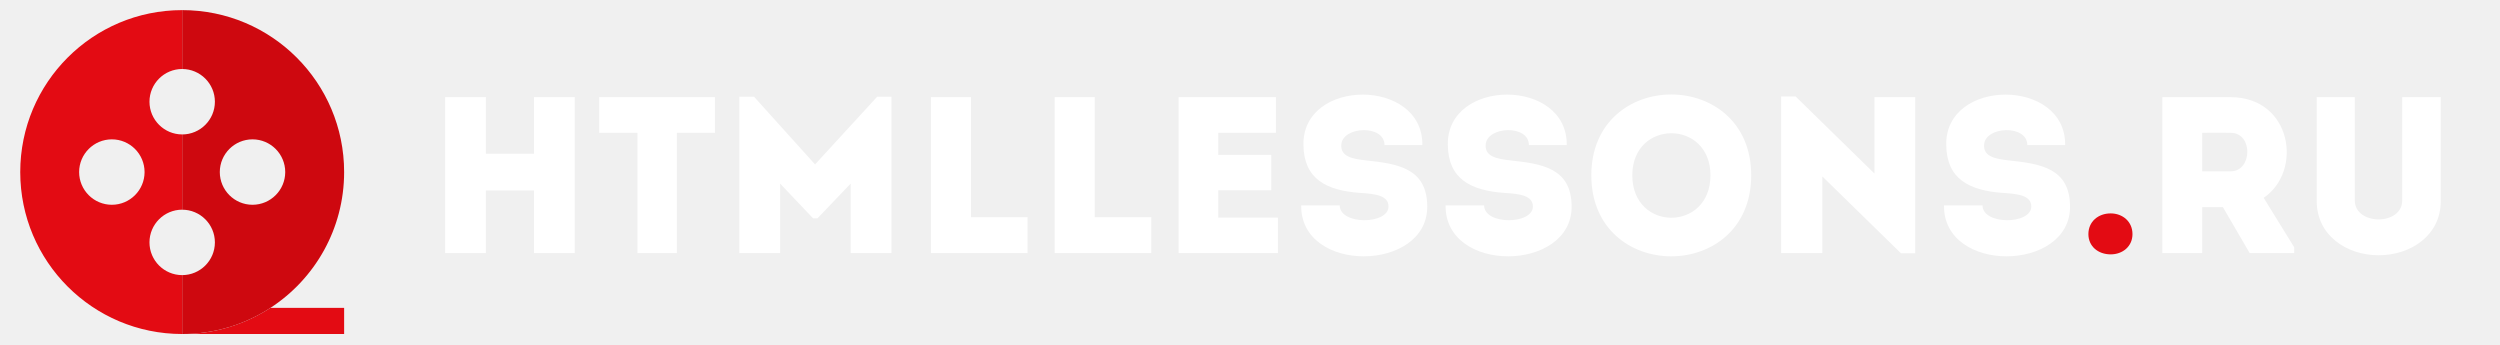
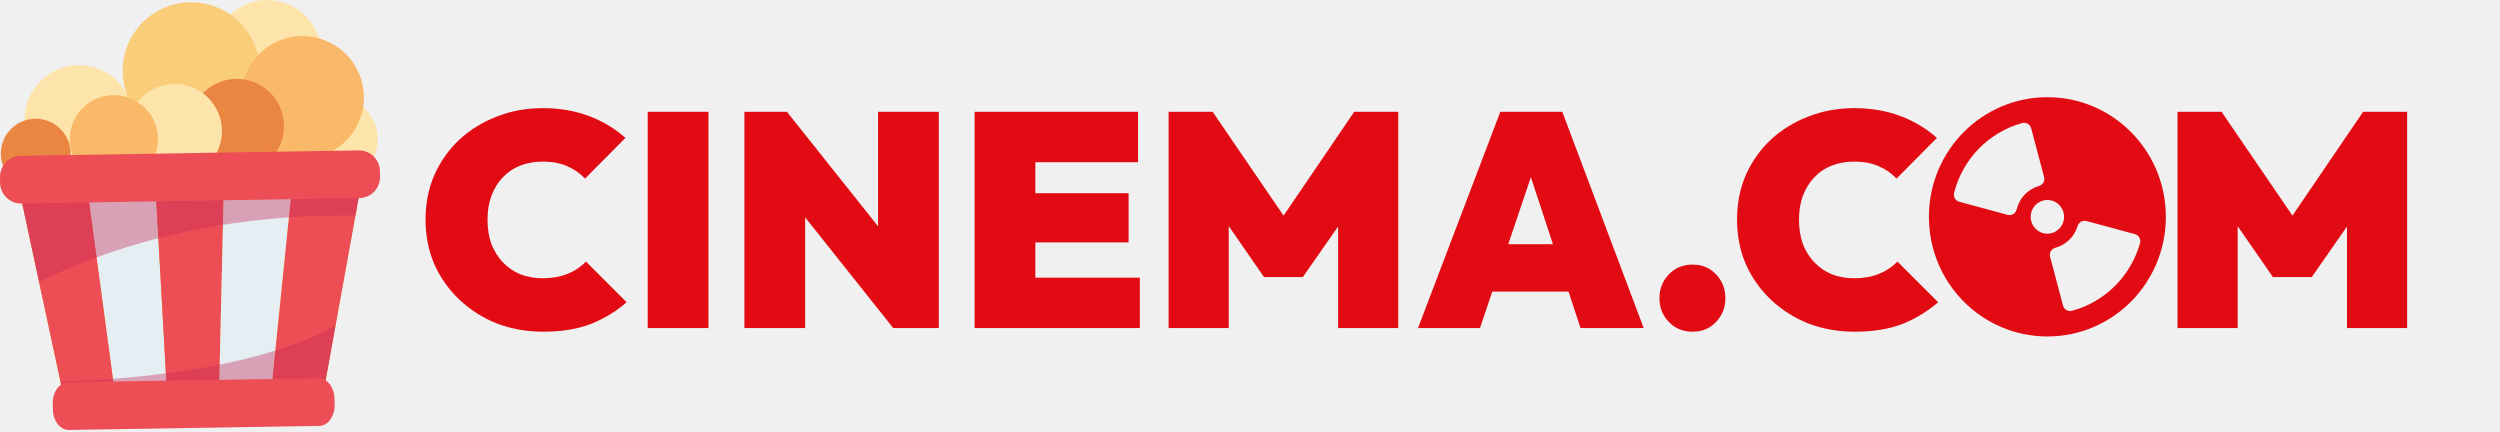
- <svg xmlns="http://www.w3.org/2000/svg" width="247" height="34" fill="none">
-   <path d="M18 33h16v-2.586h-7.277A15.924 15.924 0 0 1 18 33ZM18 27.182a3.236 3.236 0 0 1-3.232-3.232A3.236 3.236 0 0 1 18 20.716v-7.434a3.236 3.236 0 0 1-3.232-3.232A3.236 3.236 0 0 1 18 6.817V1C9.163 1 2 8.163 2 17s7.163 16 16 16v-5.818Zm-6.95-6.95A3.236 3.236 0 0 1 7.818 17a3.236 3.236 0 0 1 3.232-3.232A3.236 3.236 0 0 1 14.284 17a3.236 3.236 0 0 1-3.232 3.232Z" fill="#E30B13" />
-   <path d="M34 17c0-8.837-7.163-16-16-16v5.818a3.236 3.236 0 0 1 3.232 3.232A3.236 3.236 0 0 1 18 13.284v7.434a3.236 3.236 0 0 1 3.232 3.233A3.236 3.236 0 0 1 18 27.181V33c3.218 0 6.214-.95 8.723-2.586C31.103 27.56 34 22.618 34 17Zm-9.05-3.232A3.236 3.236 0 0 1 28.181 17a3.236 3.236 0 0 1-3.232 3.232A3.236 3.236 0 0 1 21.716 17a3.236 3.236 0 0 1 3.233-3.232Z" fill="#CE080F" />
-   <path d="M56.784 9.6h-4.026v5.588h-4.752V9.6H43.98V25h4.026v-6.182h4.752V25h4.026V9.6Zm6.198 3.52V25h3.894V13.12h3.762V9.6h-11.44v3.52h3.784Zm17.545 3.124L74.5 9.556h-1.452V25h4.026v-6.864l3.256 3.432h.44l3.278-3.432V25h4.026V9.556h-1.408l-6.138 6.688ZM95.935 9.6h-3.96V25h9.548v-3.542h-5.588V9.6Zm12.225 0h-3.96V25h9.548v-3.542h-5.588V9.6Zm17.9 0h-9.614V25h9.812v-3.498h-5.896v-2.706h5.236v-3.498h-5.236V13.12h5.698V9.6Zm6.306 10.692h-3.806c-.088 6.776 12.452 6.6 12.452.132 0-3.85-2.992-4.246-6.05-4.576-1.386-.154-2.53-.396-2.442-1.562.132-1.826 4.268-2.002 4.268.044h3.74c.088-6.644-11.88-6.644-11.748 0 .044 3.344 2.244 4.488 5.588 4.73 1.54.088 2.816.264 2.816 1.342 0 1.804-4.818 1.848-4.818-.11Zm14.265 0h-3.806c-.088 6.776 12.452 6.6 12.452.132 0-3.85-2.992-4.246-6.05-4.576-1.386-.154-2.53-.396-2.442-1.562.132-1.826 4.268-2.002 4.268.044h3.74c.088-6.644-11.88-6.644-11.748 0 .044 3.344 2.244 4.488 5.588 4.73 1.54.088 2.816.264 2.816 1.342 0 1.804-4.818 1.848-4.818-.11Zm26.388-2.97c0-10.648-15.796-10.648-15.796 0 0 10.67 15.796 10.67 15.796 0Zm-11.748 0c0-5.544 7.722-5.544 7.722 0 0 5.588-7.722 5.588-7.722 0Zm26.544 7.7h1.408V9.6h-4.026v7.546l-7.788-7.612h-1.43V25h4.07v-7.568l7.766 7.59Zm8.059-4.73h-3.806c-.088 6.776 12.452 6.6 12.452.132 0-3.85-2.992-4.246-6.05-4.576-1.386-.154-2.53-.396-2.442-1.562.132-1.826 4.268-2.002 4.268.044h3.74c.087-6.644-11.88-6.644-11.748 0 .044 3.344 2.244 4.488 5.588 4.73 1.54.088 2.816.264 2.816 1.342 0 1.804-4.818 1.848-4.818-.11Zm27.777-.748c3.894-2.64 2.794-9.922-3.256-9.944h-6.754V25h3.938v-4.532h2.046l2.64 4.532h4.4v-.572l-3.014-4.884Zm-3.256-2.618h-2.816V13.12c.924 0 1.892-.022 2.816 0 2.244.022 2.134 3.806 0 3.806Zm14.613 4.752c-1.144 0-2.354-.616-2.354-1.87V9.6h-3.762v10.274c0 3.388 2.97 5.346 6.116 5.346 3.168 0 6.138-1.958 6.138-5.346V9.6h-3.806v10.208c0 1.254-1.188 1.87-2.332 1.87Z" fill="#fff" />
-   <path d="M208.533 25.132c1.188 0 2.156-.792 2.156-2.002 0-1.232-.968-2.046-2.156-2.046-1.232 0-2.2.814-2.2 2.046 0 1.21.968 2.002 2.2 2.002Z" fill="#E30B13" />
+ <svg xmlns="http://www.w3.org/2000/svg" width="823" height="142" viewBox="0 0 823 142" fill="none">
+   <path d="M124.331 45.649C124.377 48.52 123.571 51.34 122.014 53.752C120.458 56.165 118.221 58.062 115.586 59.203C112.952 60.344 110.038 60.678 107.214 60.163C104.389 59.648 101.781 58.307 99.719 56.31C97.656 54.313 96.232 51.749 95.627 48.943C95.022 46.136 95.262 43.213 96.318 40.543C97.374 37.874 99.198 35.577 101.559 33.944C103.921 32.311 106.713 31.414 109.584 31.368C111.49 31.338 113.383 31.683 115.156 32.384C116.929 33.085 118.546 34.128 119.915 35.454C121.285 36.781 122.379 38.363 123.137 40.113C123.895 41.862 124.3 43.743 124.331 45.649V45.649Z" fill="#FCE4AB" />
+   <path d="M43.853 39.019C43.91 42.553 42.918 46.024 41.002 48.993C39.087 51.963 36.334 54.298 33.091 55.703C29.848 57.107 26.262 57.519 22.785 56.886C19.309 56.252 16.098 54.602 13.559 52.144C11.021 49.686 9.268 46.53 8.523 43.076C7.778 39.621 8.074 36.023 9.373 32.737C10.673 29.451 12.918 26.624 15.824 24.614C18.73 22.604 22.167 21.5 25.701 21.443C30.439 21.367 35.013 23.176 38.417 26.472C41.821 29.768 43.776 34.282 43.853 39.019Z" fill="#FCE4AB" />
+   <path d="M105.831 17.578C105.888 21.112 104.896 24.582 102.981 27.552C101.065 30.521 98.312 32.856 95.07 34.261C91.828 35.666 88.241 36.078 84.765 35.445C81.288 34.812 78.078 33.161 75.539 30.703C73 28.246 71.247 25.09 70.502 21.636C69.756 18.181 70.052 14.584 71.351 11.298C72.65 8.011 74.895 5.184 77.801 3.174C80.707 1.163 84.144 0.06 87.677 0.002C92.415 -0.074 96.99 1.735 100.394 5.031C103.798 8.327 105.754 12.84 105.831 17.578V17.578Z" fill="#FCE4AB" />
+   <path d="M85.477 22.933C85.549 27.394 84.297 31.777 81.879 35.526C79.46 39.275 75.984 42.223 71.891 43.997C67.797 45.771 63.269 46.291 58.879 45.491C54.49 44.691 50.436 42.608 47.231 39.505C44.026 36.401 41.812 32.417 40.872 28.055C39.931 23.694 40.304 19.152 41.945 15.003C43.586 10.854 46.42 7.284 50.089 4.746C53.759 2.208 58.098 0.815 62.559 0.743C68.541 0.647 74.316 2.931 78.613 7.092C82.911 11.254 85.38 16.952 85.477 22.933V22.933Z" fill="#FACD7B" />
+   <path d="M119.793 31.76C119.858 35.758 118.736 39.684 116.569 43.043C114.402 46.403 111.288 49.044 107.62 50.634C103.952 52.223 99.895 52.689 95.962 51.972C92.029 51.256 88.397 49.389 85.525 46.609C82.653 43.828 80.67 40.258 79.827 36.35C78.984 32.443 79.318 28.373 80.788 24.655C82.258 20.938 84.798 17.74 88.085 15.465C91.373 13.191 95.261 11.943 99.258 11.878C104.618 11.792 109.792 13.838 113.643 17.567C117.494 21.295 119.707 26.401 119.793 31.76V31.76Z" fill="#F9B968" />
+   <path d="M93.478 41.231C93.528 44.301 92.667 47.317 91.003 49.897C89.338 52.477 86.947 54.506 84.129 55.727C81.312 56.947 78.196 57.305 75.176 56.755C72.155 56.205 69.365 54.771 67.16 52.636C64.954 50.5 63.431 47.758 62.784 44.757C62.136 41.755 62.393 38.63 63.523 35.775C64.652 32.919 66.602 30.463 69.127 28.717C71.652 26.97 74.639 26.012 77.709 25.962C81.824 25.896 85.798 27.468 88.755 30.331C91.713 33.195 93.412 37.115 93.478 41.231V41.231Z" fill="#EA8542" />
+   <path d="M23.265 50.405C23.302 52.679 22.663 54.913 21.43 56.824C20.197 58.735 18.425 60.238 16.338 61.142C14.251 62.046 11.943 62.311 9.706 61.904C7.468 61.496 5.402 60.434 3.768 58.852C2.134 57.27 1.005 55.239 0.526 53.016C0.046 50.793 0.236 48.478 1.072 46.363C1.908 44.248 3.352 42.428 5.222 41.133C7.092 39.839 9.304 39.129 11.578 39.091C14.628 39.043 17.572 40.208 19.763 42.329C21.955 44.451 23.214 47.356 23.265 50.405V50.405Z" fill="#EA8542" />
+   <path d="M73.066 42.9C73.116 45.97 72.255 48.986 70.591 51.566C68.927 54.146 66.536 56.174 63.719 57.395C60.902 58.616 57.786 58.974 54.766 58.424C51.746 57.874 48.956 56.441 46.75 54.306C44.544 52.17 43.022 49.429 42.374 46.428C41.726 43.427 41.983 40.301 43.112 37.447C44.24 34.592 46.19 32.135 48.715 30.389C51.24 28.642 54.226 27.683 57.295 27.633C61.411 27.567 65.384 29.139 68.342 32.002C71.299 34.864 72.999 38.785 73.066 42.9V42.9Z" fill="#FCE4AB" />
+   <path d="M52.001 45.586C52.047 48.457 51.242 51.277 49.685 53.69C48.129 56.103 45.892 58 43.258 59.142C40.623 60.283 37.709 60.618 34.885 60.103C32.06 59.589 29.451 58.248 27.388 56.251C25.325 54.254 23.901 51.69 23.295 48.884C22.69 46.077 22.93 43.154 23.986 40.484C25.041 37.814 26.865 35.517 29.226 33.883C31.587 32.249 34.38 31.353 37.251 31.306C39.157 31.275 41.051 31.62 42.824 32.321C44.597 33.022 46.214 34.065 47.584 35.391C48.954 36.717 50.049 38.3 50.806 40.049C51.564 41.798 51.97 43.68 52.001 45.586V45.586Z" fill="#F9B968" />
+   <path d="M6.046 61.012L21.646 133.707L105.882 132.348L119.131 59.188L6.046 61.012Z" fill="#F39014" />
+   <path d="M28.531 60.649L38.331 133.437L55.174 133.165L51.131 60.284L28.531 60.649Z" fill="#E5EFF3" />
+   <path d="M6.046 61.012L21.646 133.707L38.336 133.437L28.536 60.649L6.046 61.012Z" fill="#ED4D55" />
+   <path d="M119.131 59.188L96.315 59.555L88.866 132.619L105.883 132.345L119.131 59.188Z" fill="#ED4D55" />
+   <path d="M51.131 60.284L55.182 133.165L72.025 132.893L73.725 59.919L51.131 60.284Z" fill="#ED4D55" />
+   <path d="M73.719 59.919L72.019 132.893L88.864 132.622L96.31 59.556L73.719 59.919Z" fill="#E5EFF3" />
+   <path opacity="0.4" d="M12.864 92.78C33.131 82.792 68.475 70.247 116.995 70.98L119.128 59.192L6.046 61.016L12.864 92.78Z" fill="#C52C58" />
+   <path d="M125.116 58.168C125.146 60.005 124.445 61.778 123.167 63.097C121.89 64.417 120.14 65.174 118.304 65.204L7.066 66.998C5.23 67.028 3.457 66.327 2.137 65.05C0.818 63.773 0.06 62.023 0.03 60.187L0.001 58.34C-0.029 56.504 0.672 54.731 1.949 53.412C3.227 52.092 4.976 51.334 6.812 51.304L118.05 49.511C119.886 49.482 121.659 50.182 122.978 51.46C124.298 52.737 125.056 54.486 125.086 56.322L125.116 58.168Z" fill="#ED4D55" />
+   <path opacity="0.4" d="M110.466 107.03C83.033 123.099 31.812 125.343 19.915 125.648L21.646 133.707L105.882 132.347L110.466 107.03Z" fill="#C52C58" />
+   <path d="M110.166 133.203C110.229 137.026 107.979 140.165 105.144 140.209L22.637 141.541C19.803 141.586 17.453 138.524 17.392 134.7L17.362 132.853C17.299 129.03 19.55 125.892 22.385 125.847L104.891 124.519C107.727 124.473 110.075 127.535 110.137 131.36L110.166 133.203Z" fill="#ED4D55" />
+   <path d="M178.89 109.2C173.423 109.2 168.323 108.3 163.59 106.5C158.923 104.633 154.823 102.033 151.29 98.7C147.757 95.367 144.99 91.467 142.99 87C141.057 82.467 140.09 77.567 140.09 72.3C140.09 66.967 141.057 62.067 142.99 57.6C144.99 53.133 147.723 49.267 151.19 46C154.723 42.733 158.823 40.2 163.49 38.4C168.157 36.533 173.223 35.6 178.69 35.6C184.223 35.6 189.29 36.467 193.89 38.2C198.49 39.933 202.49 42.333 205.89 45.4L192.59 58.8C190.99 57.067 189.023 55.7 186.69 54.7C184.423 53.7 181.757 53.2 178.69 53.2C176.023 53.2 173.557 53.633 171.29 54.5C169.09 55.367 167.19 56.633 165.59 58.3C163.99 59.967 162.723 62 161.79 64.4C160.923 66.733 160.49 69.367 160.49 72.3C160.49 75.3 160.923 78 161.79 80.4C162.723 82.733 163.99 84.733 165.59 86.4C167.19 88.067 169.09 89.367 171.29 90.3C173.557 91.167 176.023 91.6 178.69 91.6C181.69 91.6 184.357 91.133 186.69 90.2C189.09 89.267 191.157 87.9 192.89 86.1L206.29 99.5C202.757 102.567 198.79 104.967 194.39 106.7C189.99 108.367 184.823 109.2 178.89 109.2ZM213.221 108V36.8H233.221V108H213.221ZM245.057 108V36.8H259.057L265.057 51.8V108H245.057ZM294.057 108L252.757 56.1L259.057 36.8L300.357 88.7L294.057 108ZM294.057 108L289.057 92.2V36.8H309.057V108H294.057ZM320.838 108V36.8H340.838V108H320.838ZM337.038 108V91.4H375.238V108H337.038ZM337.038 79.8V63.6H371.538V79.8H337.038ZM337.038 53.4V36.8H374.638V53.4H337.038ZM384.706 108V36.8H399.206L425.706 75.6H419.406L445.806 36.8H460.306V108H440.506V69.6L443.406 70.4L428.906 91.2H416.106L401.706 70.4L404.506 69.6V108H384.706ZM466.808 108L493.908 36.8H514.308L541.108 108H520.308L500.408 47.5H507.608L487.208 108H466.808ZM484.408 96V80.4H524.208V96H484.408ZM557.196 109.2C554.063 109.2 551.463 108.133 549.396 106C547.33 103.867 546.296 101.267 546.296 98.2C546.296 95.067 547.33 92.433 549.396 90.3C551.463 88.167 554.063 87.1 557.196 87.1C560.33 87.1 562.896 88.167 564.896 90.3C566.963 92.433 567.996 95.067 567.996 98.2C567.996 101.267 566.963 103.867 564.896 106C562.896 108.133 560.33 109.2 557.196 109.2ZM610.628 109.2C605.162 109.2 600.062 108.3 595.328 106.5C590.662 104.633 586.562 102.033 583.028 98.7C579.495 95.367 576.728 91.467 574.728 87C572.795 82.467 571.828 77.567 571.828 72.3C571.828 66.967 572.795 62.067 574.728 57.6C576.728 53.133 579.462 49.267 582.928 46C586.462 42.733 590.562 40.2 595.228 38.4C599.895 36.533 604.962 35.6 610.428 35.6C615.962 35.6 621.028 36.467 625.628 38.2C630.228 39.933 634.228 42.333 637.628 45.4L624.328 58.8C622.728 57.067 620.762 55.7 618.428 54.7C616.162 53.7 613.495 53.2 610.428 53.2C607.762 53.2 605.295 53.633 603.028 54.5C600.828 55.367 598.928 56.633 597.328 58.3C595.728 59.967 594.462 62 593.528 64.4C592.662 66.733 592.228 69.367 592.228 72.3C592.228 75.3 592.662 78 593.528 80.4C594.462 82.733 595.728 84.733 597.328 86.4C598.928 88.067 600.828 89.367 603.028 90.3C605.295 91.167 607.762 91.6 610.428 91.6C613.428 91.6 616.095 91.133 618.428 90.2C620.828 89.267 622.895 87.9 624.628 86.1L638.028 99.5C634.495 102.567 630.528 104.967 626.128 106.7C621.728 108.367 616.562 109.2 610.628 109.2ZM716.835 108V36.8H731.335L757.835 75.6H751.535L777.935 36.8H792.435V108H772.635V69.6L775.535 70.4L761.035 91.2H748.235L733.835 70.4L736.635 69.6V108H716.835Z" fill="#E30B13" />
+   <path d="M674 32C652.433 32 635 49.624 635 71.381C635 93.125 652.42 110.762 674 110.762C695.567 110.762 713 93.138 713 71.381C713 49.636 695.579 32 674 32ZM663.888 68.947C663.576 70.275 662.223 71.082 660.909 70.725L645 66.417C643.73 66.075 642.969 64.776 643.291 63.502C646.102 52.343 654.684 43.535 665.688 40.511C666.979 40.157 668.313 40.924 668.659 42.218L672.918 58.292C673.257 59.567 672.507 60.877 671.237 61.232C667.578 62.252 664.762 65.209 663.888 68.947ZM668.512 71.381C668.512 68.324 670.973 65.835 674 65.835C677.027 65.835 679.488 68.324 679.488 71.381C679.488 74.438 677.027 76.926 674 76.926C670.973 76.926 668.512 74.438 668.512 71.381ZM682.103 102.307C680.817 102.651 679.491 101.882 679.15 100.595L674.887 84.524C674.545 83.233 675.317 81.915 676.605 81.573C680.102 80.657 682.918 77.912 683.956 74.407C684.329 73.152 685.634 72.424 686.898 72.765L702.806 77.073C704.096 77.42 704.86 78.759 704.499 80.048C701.473 90.895 692.892 99.423 682.103 102.307Z" fill="#E30B13" />
</svg>
